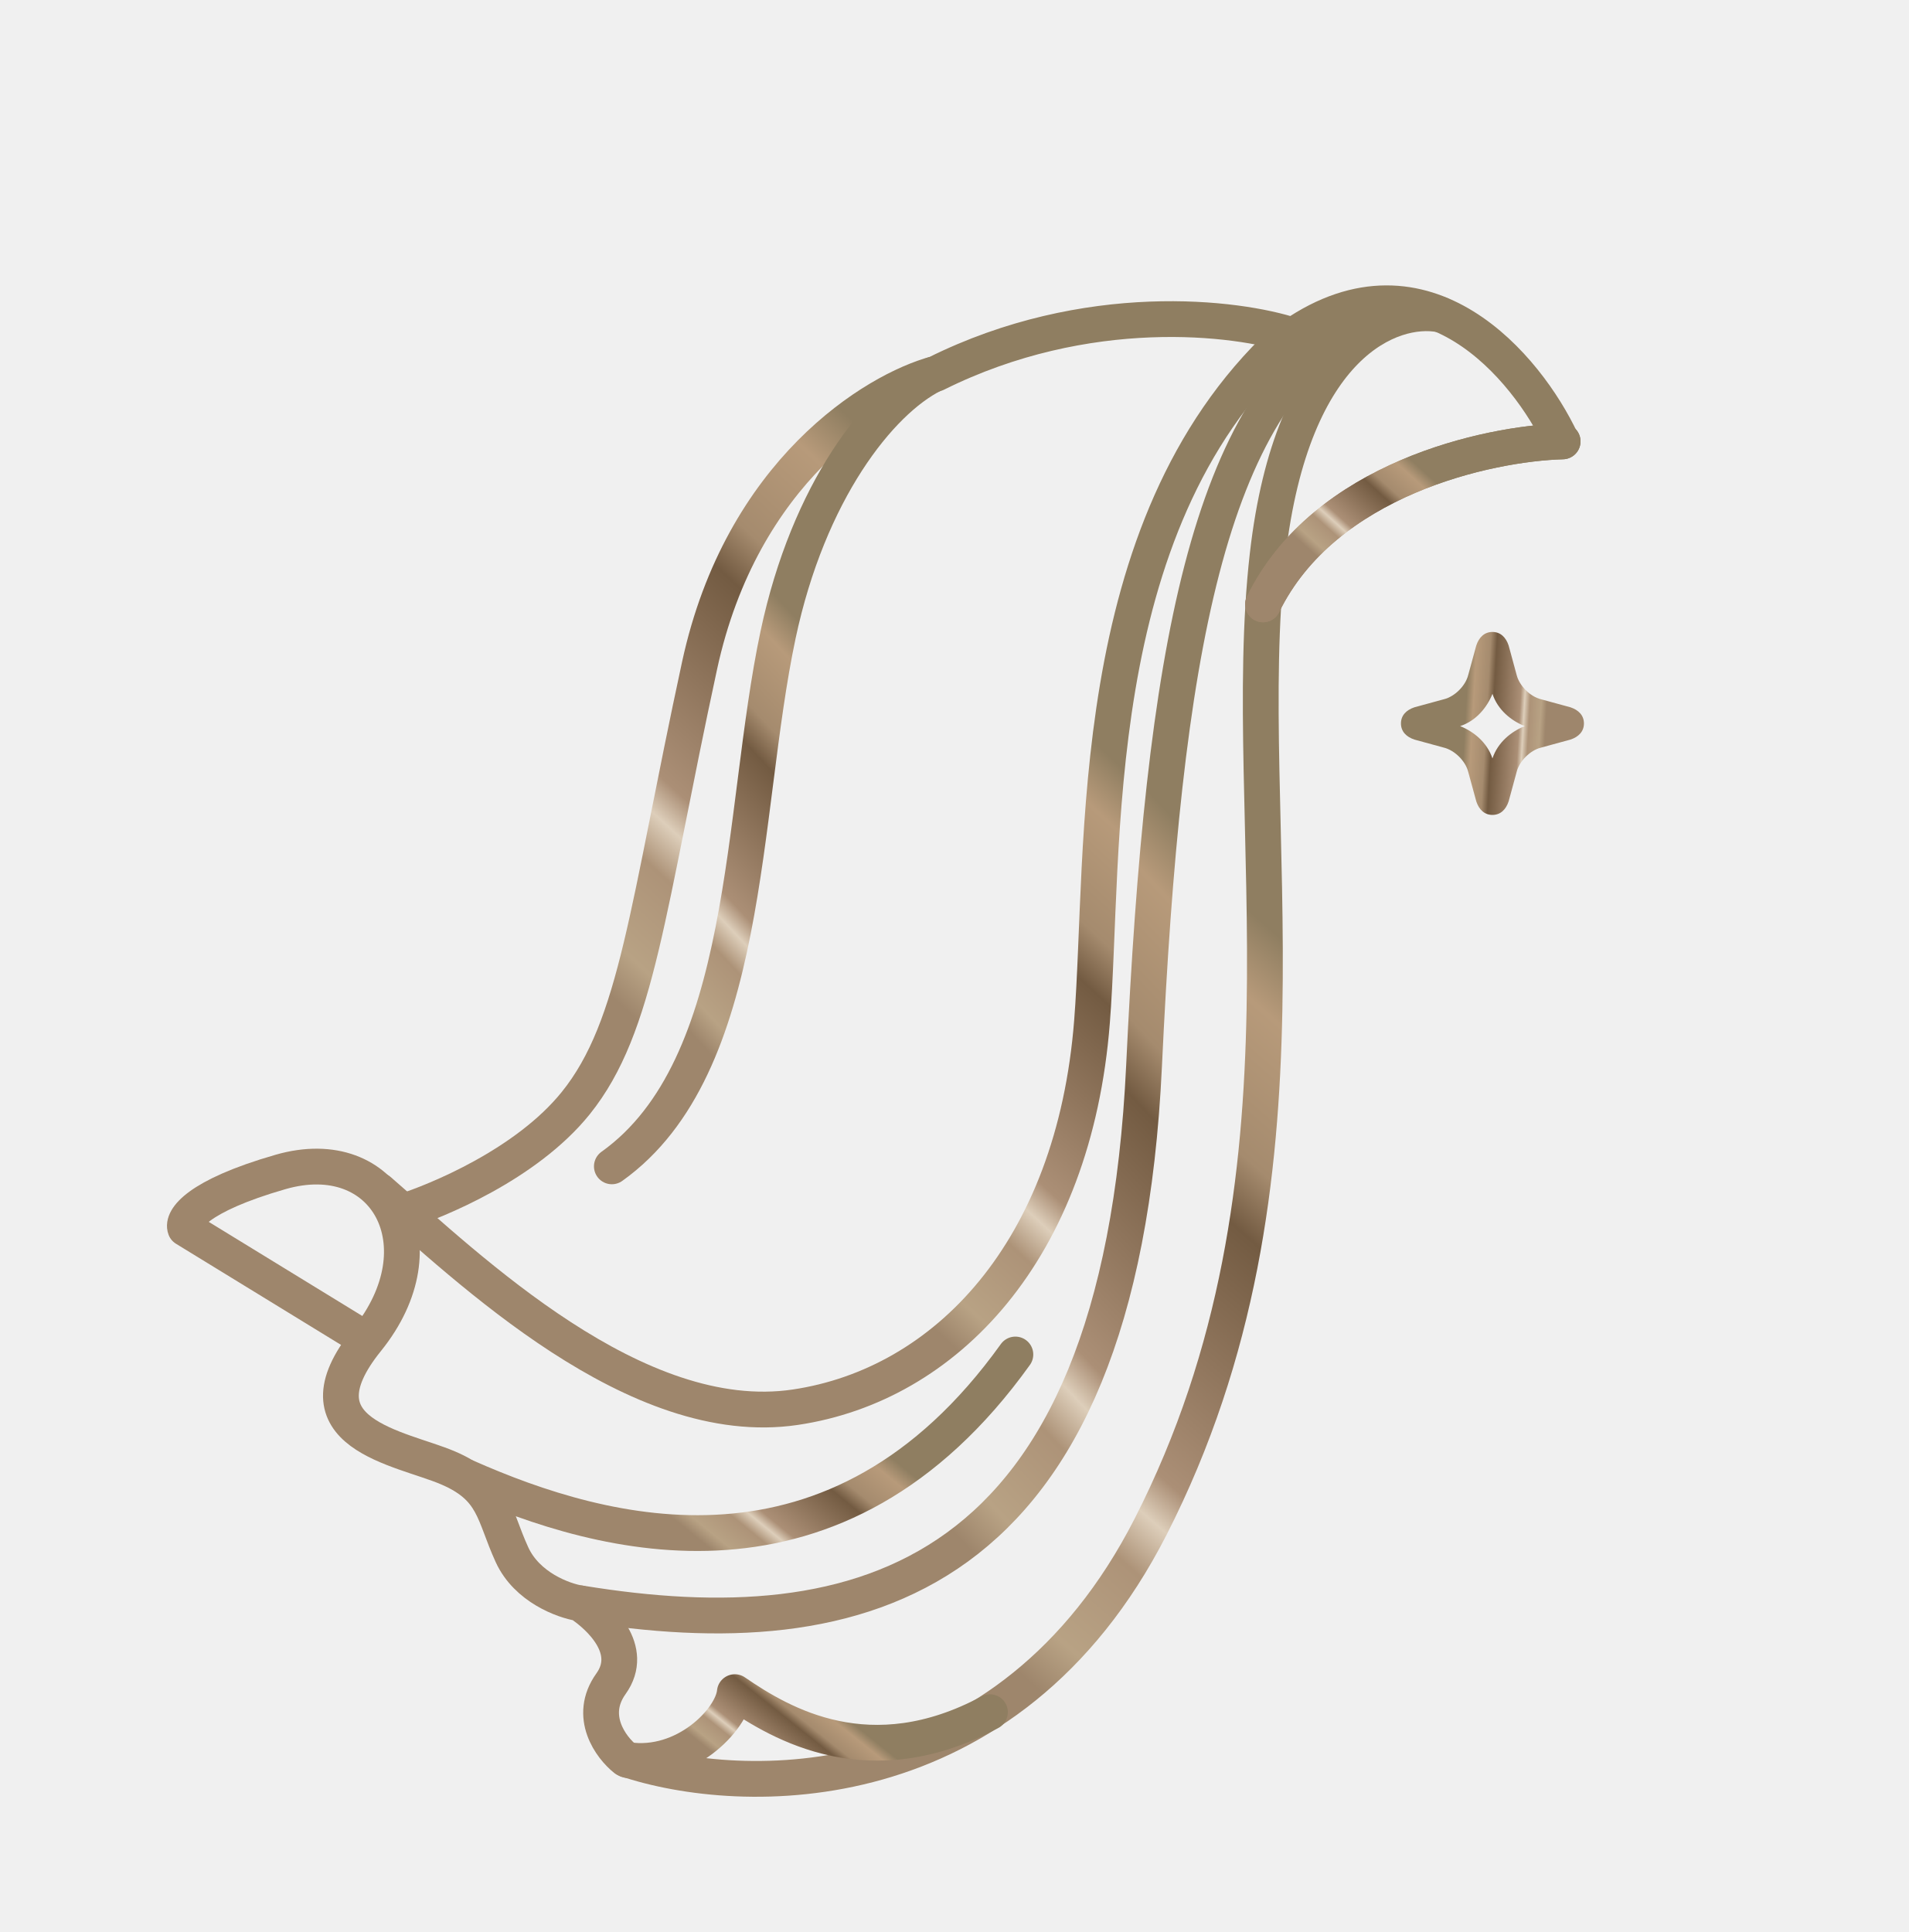
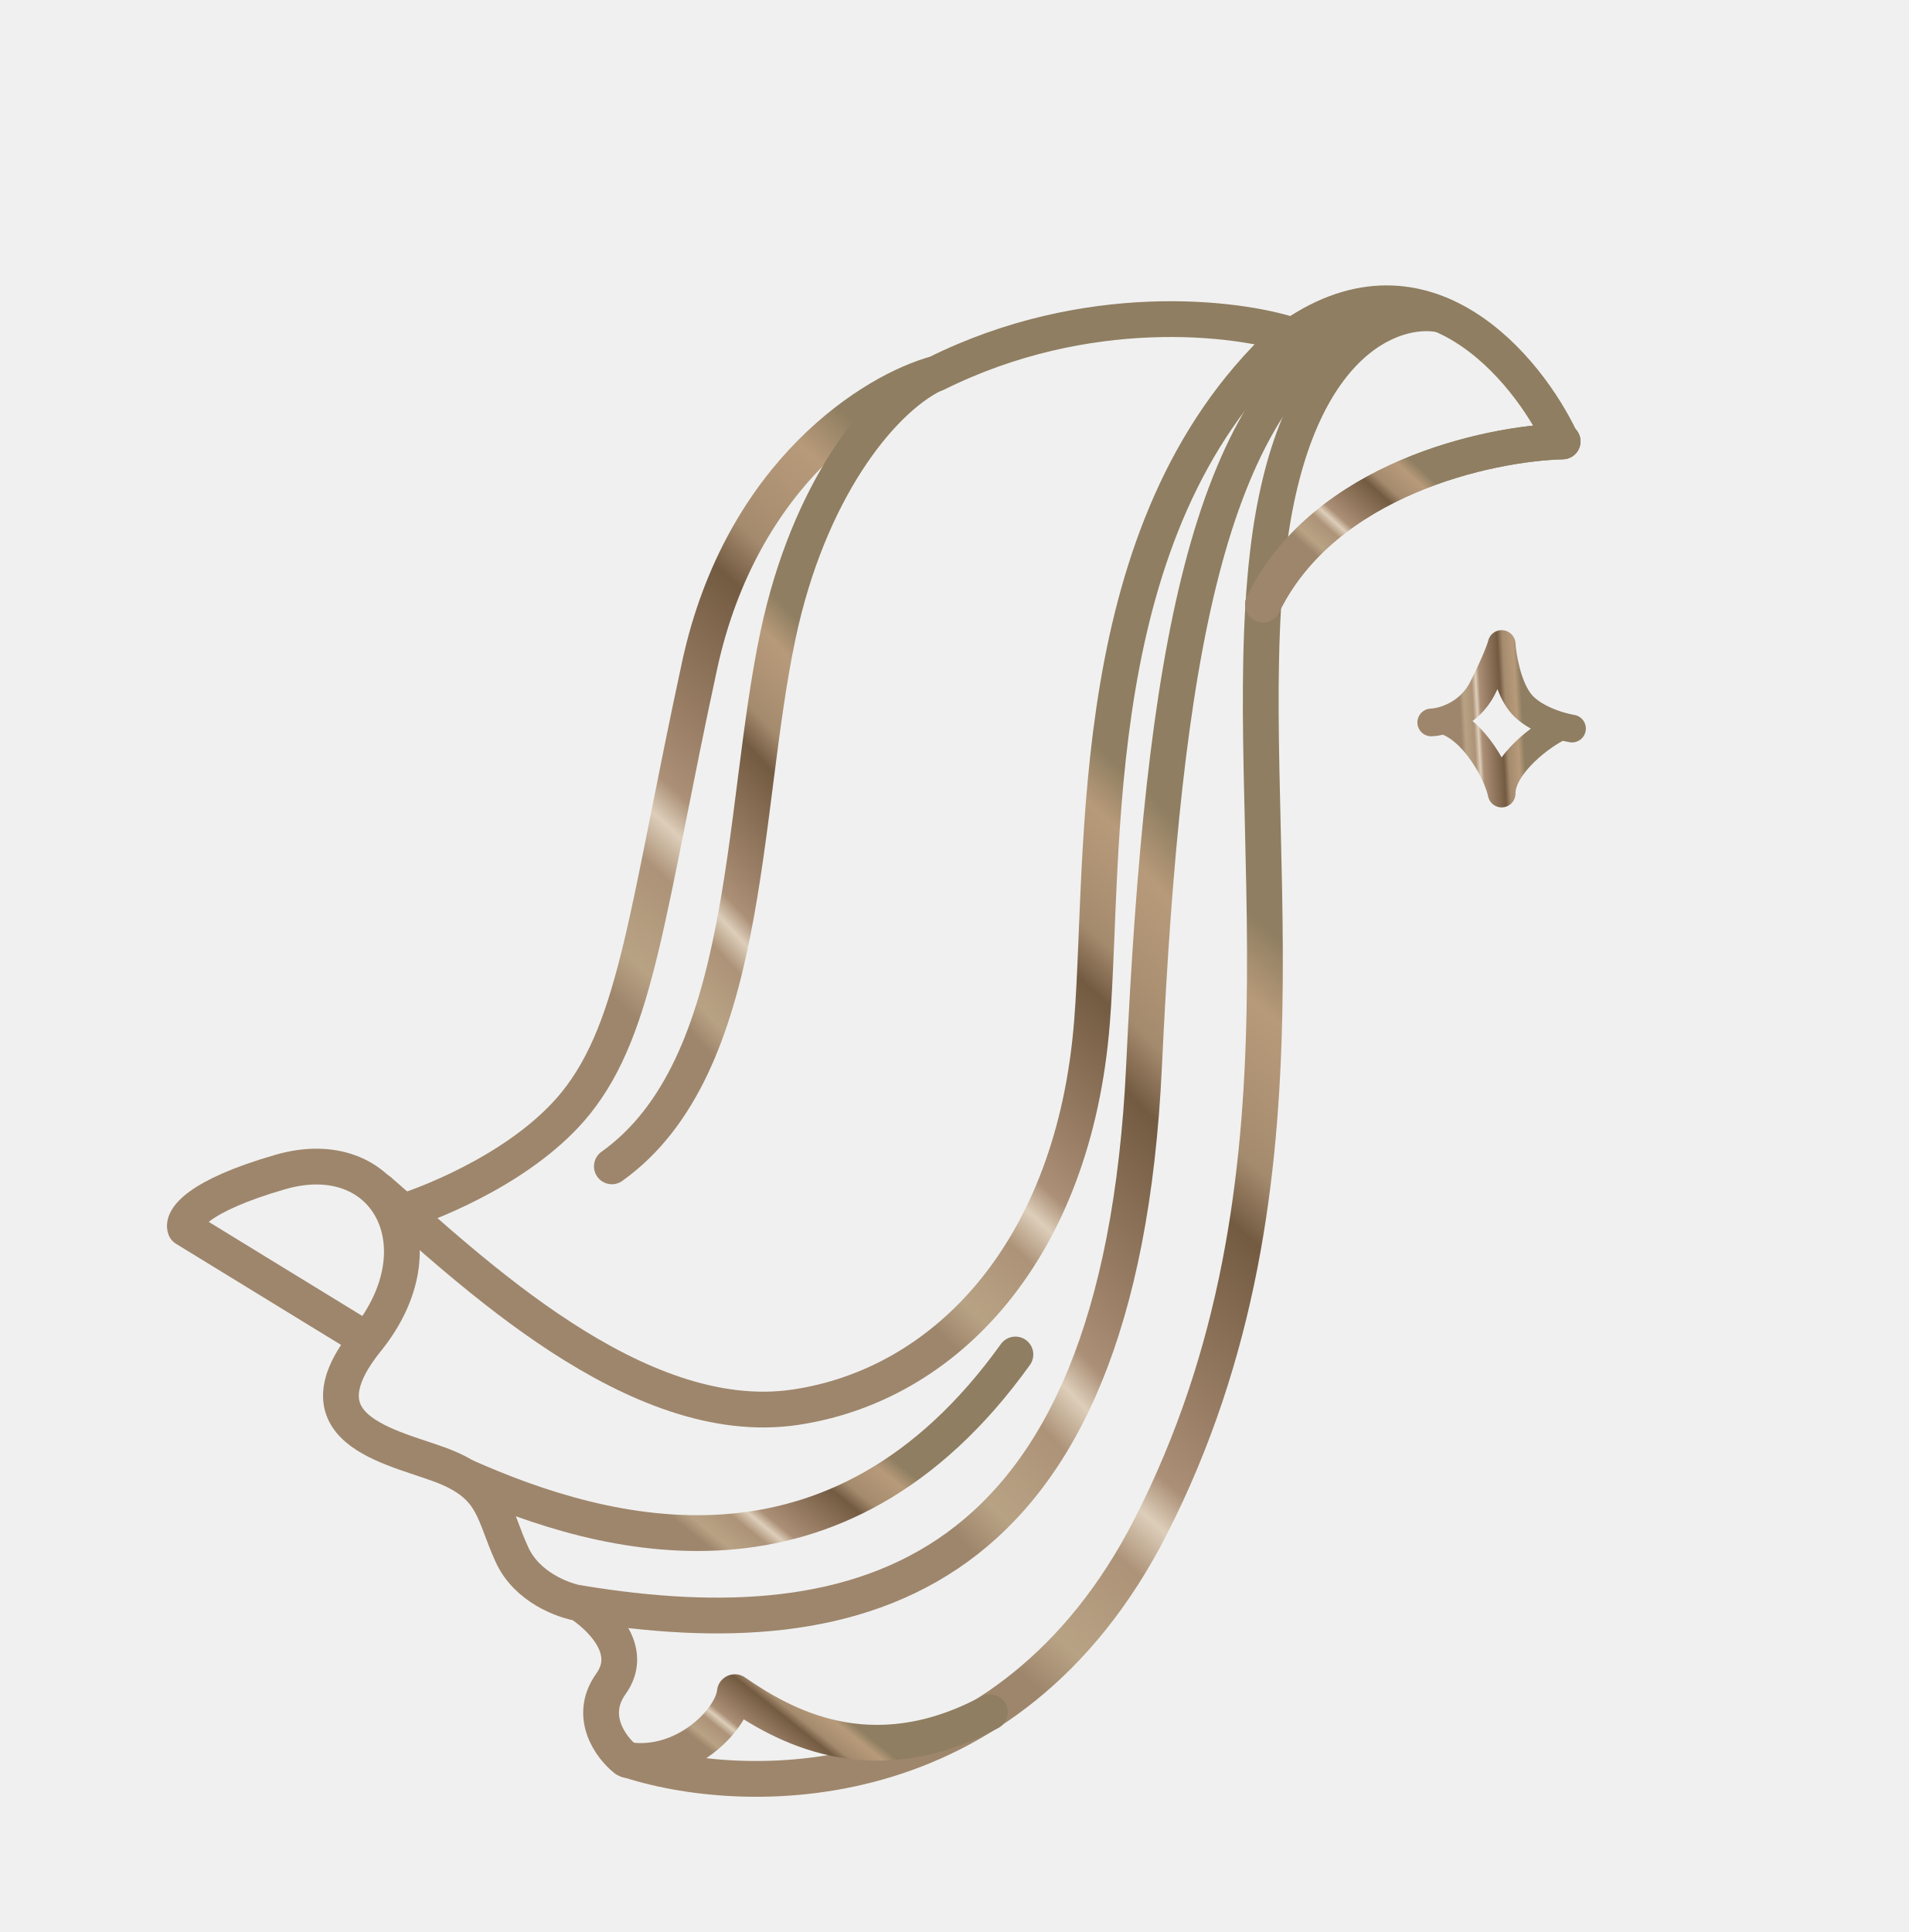
<svg xmlns="http://www.w3.org/2000/svg" width="80" height="81" viewBox="0 0 80 81" fill="none">
-   <path d="M60.365 13.183C58.384 12.815 54.167 14.316 53.142 23.266C51.86 34.454 55.705 49.385 48.231 64.017C42.253 75.722 31.065 75.381 26.218 73.747C25.61 73.264 24.637 71.955 25.613 70.592C26.639 69.16 25.148 67.775 24.305 67.219C23.619 67.11 22.091 66.55 21.464 65.184C20.681 63.478 20.751 62.381 18.775 61.539C16.8 60.697 12.197 60.122 15.385 56.173M15.385 56.173C18.572 52.224 16.181 47.861 11.759 49.135C8.222 50.153 7.625 51.139 7.769 51.505L15.385 56.173Z" stroke="url(#paint0_linear_7336_8366)" stroke-width="1.5" stroke-linecap="round" stroke-linejoin="round" />
-   <path d="M65.508 18.506C62.392 18.59 55.517 20.074 52.948 25.339" stroke="url(#paint1_linear_7336_8366)" stroke-width="1.5" stroke-linecap="round" stroke-linejoin="round" />
-   <path d="M56.891 13.318C50.641 17.069 48.78 27.228 47.96 44.691C46.934 66.52 36.007 69.132 24.339 67.221" stroke="url(#paint2_linear_7336_8366)" stroke-width="1.5" stroke-linecap="round" stroke-linejoin="round" />
-   <path d="M19.541 61.923C25.305 64.476 35.075 67.244 42.566 56.788" stroke="url(#paint3_linear_7336_8366)" stroke-width="1.5" stroke-linecap="round" stroke-linejoin="round" />
-   <path d="M65.454 18.472C64.016 15.412 59.754 10.249 54.209 14.07C51.855 13.29 45.564 12.518 39.24 15.667C36.669 16.356 31.087 19.768 29.327 27.905C27.126 38.076 26.733 43.024 24.136 46.249C22.059 48.83 18.27 50.362 16.909 50.796" stroke="url(#paint4_linear_7336_8366)" stroke-width="1.5" stroke-linecap="round" stroke-linejoin="round" />
-   <path d="M65.508 18.506C62.392 18.59 55.517 20.074 52.948 25.339" stroke="url(#paint5_linear_7336_8366)" stroke-width="1.5" stroke-linecap="round" stroke-linejoin="round" />
-   <path d="M15.891 49.918C19.66 53.19 26.654 59.992 33.341 58.998C39.639 58.062 45.023 52.449 45.778 42.837C46.346 35.618 45.414 22.148 53.787 14.317" stroke="url(#paint6_linear_7336_8366)" stroke-width="1.5" stroke-linecap="round" stroke-linejoin="round" />
-   <path d="M39.113 15.708C36.877 16.829 33.893 20.597 32.617 26.617C31.023 34.142 31.511 44.718 25.65 48.9" stroke="url(#paint7_linear_7336_8366)" stroke-width="1.5" stroke-linecap="round" stroke-linejoin="round" />
-   <path d="M41.5 71.784C36.467 74.483 32.764 72.29 30.805 70.944C30.691 72.104 28.698 74.144 26.302 73.789" stroke="url(#paint8_linear_7336_8366)" stroke-width="1.5" stroke-linecap="round" stroke-linejoin="round" />
-   <mask id="path-10-inside-1_7336_8366" fill="white">
-     <path d="M65.837 29.654L64.596 29.315C64.145 29.203 63.694 28.751 63.581 28.3L63.243 27.059C63.13 26.721 62.904 26.495 62.566 26.495C62.227 26.495 62.002 26.721 61.889 27.059L61.55 28.3C61.438 28.751 60.986 29.203 60.535 29.315L59.294 29.654C58.956 29.767 58.73 29.992 58.73 30.331C58.73 30.669 58.956 30.895 59.294 31.007L60.535 31.346C60.986 31.459 61.438 31.91 61.55 32.361L61.889 33.602C62.002 33.94 62.227 34.166 62.566 34.166C62.904 34.166 63.13 33.94 63.243 33.602L63.581 32.361C63.694 31.91 64.145 31.459 64.596 31.346L65.837 31.007C66.175 30.895 66.401 30.669 66.401 30.331C66.401 29.992 66.175 29.767 65.837 29.654ZM62.566 31.797C62.34 31.12 61.776 30.669 61.212 30.443C61.889 30.218 62.34 29.654 62.566 29.09C62.791 29.767 63.355 30.218 63.919 30.443C63.355 30.669 62.791 31.12 62.566 31.797Z" />
-   </mask>
-   <path d="M65.837 29.654L66.311 28.231L66.272 28.218L66.232 28.206L65.837 29.654ZM64.596 29.315L64.991 27.868L64.975 27.864L64.96 27.86L64.596 29.315ZM63.581 28.3L65.036 27.936L65.032 27.921L65.028 27.905L63.581 28.3ZM63.243 27.059L64.69 26.665L64.679 26.624L64.666 26.585L63.243 27.059ZM61.889 27.059L60.466 26.585L60.453 26.624L60.442 26.665L61.889 27.059ZM61.55 28.3L60.103 27.905L60.099 27.921L60.095 27.936L61.55 28.3ZM60.535 29.315L60.172 27.86L60.156 27.864L60.141 27.868L60.535 29.315ZM59.294 29.654L58.9 28.206L58.86 28.218L58.82 28.231L59.294 29.654ZM59.294 31.007L58.82 32.43L58.86 32.444L58.9 32.455L59.294 31.007ZM60.535 31.346L60.141 32.793L60.156 32.797L60.172 32.801L60.535 31.346ZM61.55 32.361L60.095 32.725L60.099 32.74L60.103 32.756L61.55 32.361ZM61.889 33.602L60.442 33.996L60.453 34.037L60.466 34.076L61.889 33.602ZM63.243 33.602L64.666 34.076L64.679 34.037L64.69 33.996L63.243 33.602ZM63.581 32.361L65.028 32.756L65.032 32.74L65.036 32.725L63.581 32.361ZM64.596 31.346L64.96 32.801L64.975 32.797L64.991 32.793L64.596 31.346ZM65.837 31.007L66.232 32.455L66.272 32.444L66.311 32.43L65.837 31.007ZM62.566 31.797L61.143 32.271L62.566 36.541L63.989 32.271L62.566 31.797ZM61.212 30.443L60.738 29.02L56.853 30.315L60.655 31.836L61.212 30.443ZM62.566 29.09L63.989 28.615L62.694 24.73L61.173 28.533L62.566 29.09ZM63.919 30.443L64.477 31.836L67.958 30.443L64.477 29.051L63.919 30.443ZM66.232 28.206L64.991 27.868L64.201 30.762L65.442 31.101L66.232 28.206ZM64.96 27.86C65.015 27.874 65.041 27.89 65.041 27.89C65.042 27.891 65.034 27.886 65.022 27.874C65.011 27.862 65.005 27.854 65.006 27.855C65.006 27.855 65.022 27.881 65.036 27.936L62.126 28.664C62.262 29.21 62.572 29.666 62.901 29.995C63.23 30.324 63.686 30.634 64.232 30.77L64.96 27.86ZM65.028 27.905L64.69 26.665L61.795 27.454L62.134 28.695L65.028 27.905ZM64.666 26.585C64.427 25.869 63.767 24.995 62.566 24.995V27.995C62.373 27.995 62.163 27.921 62.001 27.779C61.862 27.657 61.823 27.544 61.819 27.534L64.666 26.585ZM62.566 24.995C61.365 24.995 60.705 25.869 60.466 26.585L63.312 27.534C63.309 27.544 63.27 27.657 63.13 27.779C62.969 27.921 62.758 27.995 62.566 27.995V24.995ZM60.442 26.665L60.103 27.905L62.998 28.695L63.336 27.454L60.442 26.665ZM60.095 27.936C60.109 27.881 60.125 27.855 60.125 27.855C60.126 27.854 60.121 27.862 60.109 27.874C60.097 27.886 60.089 27.891 60.09 27.89C60.091 27.89 60.116 27.874 60.172 27.86L60.899 30.77C61.446 30.634 61.901 30.324 62.23 29.995C62.56 29.666 62.869 29.21 63.006 28.664L60.095 27.936ZM60.141 27.868L58.9 28.206L59.689 31.101L60.93 30.762L60.141 27.868ZM58.82 28.231C58.104 28.469 57.23 29.13 57.23 30.331H60.23C60.23 30.523 60.156 30.734 60.014 30.895C59.893 31.035 59.779 31.073 59.769 31.077L58.82 28.231ZM57.23 30.331C57.23 31.532 58.104 32.192 58.82 32.43L59.769 29.584C59.779 29.588 59.893 29.627 60.014 29.766C60.156 29.927 60.23 30.138 60.23 30.331H57.23ZM58.9 32.455L60.141 32.793L60.93 29.899L59.689 29.56L58.9 32.455ZM60.172 32.801C60.116 32.787 60.091 32.771 60.09 32.771C60.089 32.77 60.097 32.775 60.109 32.787C60.121 32.799 60.126 32.807 60.125 32.806C60.125 32.806 60.109 32.78 60.095 32.725L63.006 31.997C62.869 31.451 62.56 30.995 62.23 30.666C61.901 30.337 61.446 30.027 60.899 29.891L60.172 32.801ZM60.103 32.756L60.442 33.996L63.336 33.207L62.998 31.966L60.103 32.756ZM60.466 34.076C60.705 34.792 61.365 35.666 62.566 35.666V32.666C62.758 32.666 62.969 32.74 63.13 32.882C63.27 33.004 63.309 33.117 63.312 33.127L60.466 34.076ZM62.566 35.666C63.767 35.666 64.427 34.792 64.666 34.076L61.819 33.127C61.823 33.117 61.862 33.004 62.001 32.882C62.163 32.74 62.373 32.666 62.566 32.666V35.666ZM64.69 33.996L65.028 32.756L62.134 31.966L61.795 33.207L64.69 33.996ZM65.036 32.725C65.022 32.78 65.006 32.806 65.006 32.806C65.005 32.807 65.011 32.799 65.022 32.787C65.034 32.775 65.042 32.77 65.041 32.771C65.041 32.771 65.015 32.787 64.96 32.801L64.232 29.891C63.686 30.027 63.23 30.337 62.901 30.666C62.572 30.995 62.262 31.451 62.126 31.997L65.036 32.725ZM64.991 32.793L66.232 32.455L65.442 29.56L64.201 29.899L64.991 32.793ZM66.311 32.43C67.028 32.192 67.901 31.532 67.901 30.331H64.901C64.901 30.138 64.976 29.927 65.117 29.766C65.239 29.627 65.353 29.588 65.363 29.584L66.311 32.43ZM67.901 30.331C67.901 29.13 67.028 28.469 66.311 28.231L65.363 31.077C65.353 31.073 65.239 31.035 65.117 30.895C64.976 30.734 64.901 30.523 64.901 30.331H67.901ZM63.989 31.323C63.585 30.11 62.613 29.388 61.769 29.051L60.655 31.836C60.939 31.95 61.096 32.13 61.143 32.271L63.989 31.323ZM61.687 31.866C62.899 31.462 63.621 30.491 63.959 29.647L61.173 28.533C61.059 28.817 60.879 28.973 60.738 29.02L61.687 31.866ZM61.143 29.564C61.547 30.776 62.519 31.498 63.362 31.836L64.477 29.051C64.192 28.937 64.036 28.757 63.989 28.615L61.143 29.564ZM63.362 29.051C62.519 29.388 61.547 30.11 61.143 31.323L63.989 32.271C64.036 32.13 64.192 31.95 64.477 31.836L63.362 29.051Z" fill="url(#paint9_linear_7336_8366)" mask="url(#path-10-inside-1_7336_8366)" />
+   <path d="M60.365 13.184C58.384 12.815 54.167 14.316 53.142 23.267C51.861 34.454 55.705 49.386 48.232 64.017C42.253 75.722 31.065 75.382 26.218 73.748C25.61 73.264 24.637 71.956 25.613 70.593C26.639 69.161 25.148 67.776 24.305 67.22C23.619 67.111 22.091 66.551 21.465 65.185C20.682 63.478 20.751 62.382 18.776 61.539C16.8 60.697 12.198 60.122 15.385 56.173M15.385 56.173C18.572 52.225 16.182 47.862 11.759 49.135C8.222 50.154 7.625 51.14 7.769 51.506L15.385 56.173Z" stroke="url(#paint0_linear_255_18)" stroke-width="1.5" stroke-linecap="round" stroke-linejoin="round" />
+   <path d="M65.508 18.507C62.392 18.59 55.517 20.074 52.948 25.34" stroke="url(#paint1_linear_255_18)" stroke-width="1.5" stroke-linecap="round" stroke-linejoin="round" />
+   <path d="M56.892 13.319C50.641 17.069 48.78 27.228 47.96 44.692C46.934 66.521 36.007 69.133 24.34 67.221" stroke="url(#paint2_linear_255_18)" stroke-width="1.5" stroke-linecap="round" stroke-linejoin="round" />
+   <path d="M19.542 61.923C25.305 64.477 35.075 67.245 42.567 56.788" stroke="url(#paint3_linear_255_18)" stroke-width="1.5" stroke-linecap="round" stroke-linejoin="round" />
+   <path d="M65.454 18.472C64.016 15.413 59.755 10.249 54.209 14.07C51.855 13.291 45.565 12.519 39.24 15.667C36.669 16.356 31.087 19.769 29.327 27.906C27.126 38.077 26.734 43.025 24.137 46.25C22.059 48.83 18.271 50.363 16.91 50.797" stroke="url(#paint4_linear_255_18)" stroke-width="1.5" stroke-linecap="round" stroke-linejoin="round" />
+   <path d="M65.508 18.507C62.392 18.59 55.517 20.074 52.948 25.34" stroke="url(#paint5_linear_255_18)" stroke-width="1.5" stroke-linecap="round" stroke-linejoin="round" />
+   <path d="M15.892 49.918C19.66 53.191 26.654 59.992 33.341 58.999C39.639 58.063 45.023 52.45 45.779 42.837C46.346 35.618 45.414 22.148 53.788 14.317" stroke="url(#paint6_linear_255_18)" stroke-width="1.5" stroke-linecap="round" stroke-linejoin="round" />
+   <path d="M39.113 15.709C36.877 16.829 33.893 20.598 32.617 26.618C31.023 34.143 31.512 44.718 25.65 48.9" stroke="url(#paint7_linear_255_18)" stroke-width="1.5" stroke-linecap="round" stroke-linejoin="round" />
+   <path d="M41.5 71.784C36.467 74.484 32.764 72.29 30.806 70.945C30.691 72.104 28.698 74.144 26.302 73.789" stroke="url(#paint8_linear_255_18)" stroke-width="1.5" stroke-linecap="round" stroke-linejoin="round" />
+   <path d="M60 30.289C60.483 30.272 61.59 29.96 62.15 28.85C62.711 27.74 62.917 27.154 62.951 27C62.984 27.514 63.181 28.717 63.701 29.416C64.221 30.115 65.385 30.461 65.901 30.546M65.453 30.443C64.669 30.786 62.951 32.078 62.951 33.27C62.801 32.482 61.796 30.568 60.516 30.198" stroke="url(#paint9_linear_255_18)" stroke-width="1.161" stroke-linecap="round" stroke-linejoin="round" />
  <defs>
-     <linearGradient id="paint0_linear_7336_8366" x1="-11.162" y1="23.139" x2="8.819" y2="0.221" gradientUnits="userSpaceOnUse">
+     <linearGradient id="paint0_linear_255_18" x1="-11.162" y1="23.139" x2="8.819" y2="0.222" gradientUnits="userSpaceOnUse">
      <stop stop-color="#9E866C" />
      <stop offset="0.07" stop-color="#B8A284" />
      <stop offset="0.21" stop-color="#AD9378" />
      <stop offset="0.278" stop-color="#DDCEBA" />
      <stop offset="0.332" stop-color="#AB8F76" />
      <stop offset="0.66" stop-color="#735B42" />
      <stop offset="0.74" stop-color="#A58B6E" />
      <stop offset="0.91" stop-color="#B79A7A" />
      <stop offset="1" stop-color="#8F7E61" />
    </linearGradient>
-     <linearGradient id="paint1_linear_7336_8366" x1="50.901" y1="19.436" x2="54.69" y2="15.244" gradientUnits="userSpaceOnUse">
+     <linearGradient id="paint1_linear_255_18" x1="50.902" y1="19.437" x2="54.69" y2="15.245" gradientUnits="userSpaceOnUse">
      <stop stop-color="#9E866C" />
      <stop offset="0.07" stop-color="#B8A284" />
      <stop offset="0.21" stop-color="#AD9378" />
      <stop offset="0.278" stop-color="#DDCEBA" />
      <stop offset="0.332" stop-color="#AB8F76" />
      <stop offset="0.66" stop-color="#735B42" />
      <stop offset="0.74" stop-color="#A58B6E" />
      <stop offset="0.91" stop-color="#B79A7A" />
      <stop offset="1" stop-color="#8F7E61" />
    </linearGradient>
-     <linearGradient id="paint2_linear_7336_8366" x1="18.441" y1="41.352" x2="38.259" y2="22.692" gradientUnits="userSpaceOnUse">
+     <linearGradient id="paint2_linear_255_18" x1="18.441" y1="41.352" x2="38.26" y2="22.692" gradientUnits="userSpaceOnUse">
      <stop stop-color="#9E866C" />
      <stop offset="0.07" stop-color="#B8A284" />
      <stop offset="0.21" stop-color="#AD9378" />
      <stop offset="0.278" stop-color="#DDCEBA" />
      <stop offset="0.332" stop-color="#AB8F76" />
      <stop offset="0.66" stop-color="#735B42" />
      <stop offset="0.74" stop-color="#A58B6E" />
      <stop offset="0.91" stop-color="#B79A7A" />
      <stop offset="1" stop-color="#8F7E61" />
    </linearGradient>
-     <linearGradient id="paint3_linear_7336_8366" x1="12.423" y1="50.761" x2="17.326" y2="44.753" gradientUnits="userSpaceOnUse">
+     <linearGradient id="paint3_linear_255_18" x1="12.424" y1="50.762" x2="17.326" y2="44.754" gradientUnits="userSpaceOnUse">
      <stop stop-color="#9E866C" />
      <stop offset="0.07" stop-color="#B8A284" />
      <stop offset="0.21" stop-color="#AD9378" />
      <stop offset="0.278" stop-color="#DDCEBA" />
      <stop offset="0.332" stop-color="#AB8F76" />
      <stop offset="0.66" stop-color="#735B42" />
      <stop offset="0.74" stop-color="#A58B6E" />
      <stop offset="0.91" stop-color="#B79A7A" />
      <stop offset="1" stop-color="#8F7E61" />
    </linearGradient>
-     <linearGradient id="paint4_linear_7336_8366" x1="5.939" y1="23.604" x2="22.608" y2="5.523" gradientUnits="userSpaceOnUse">
+     <linearGradient id="paint4_linear_255_18" x1="5.94" y1="23.604" x2="22.609" y2="5.523" gradientUnits="userSpaceOnUse">
      <stop stop-color="#9E866C" />
      <stop offset="0.07" stop-color="#B8A284" />
      <stop offset="0.21" stop-color="#AD9378" />
      <stop offset="0.278" stop-color="#DDCEBA" />
      <stop offset="0.332" stop-color="#AB8F76" />
      <stop offset="0.66" stop-color="#735B42" />
      <stop offset="0.74" stop-color="#A58B6E" />
      <stop offset="0.91" stop-color="#B79A7A" />
      <stop offset="1" stop-color="#8F7E61" />
    </linearGradient>
-     <linearGradient id="paint5_linear_7336_8366" x1="50.901" y1="19.436" x2="54.69" y2="15.244" gradientUnits="userSpaceOnUse">
+     <linearGradient id="paint5_linear_255_18" x1="50.902" y1="19.437" x2="54.69" y2="15.245" gradientUnits="userSpaceOnUse">
      <stop stop-color="#9E866C" />
      <stop offset="0.07" stop-color="#B8A284" />
      <stop offset="0.21" stop-color="#AD9378" />
      <stop offset="0.278" stop-color="#DDCEBA" />
      <stop offset="0.332" stop-color="#AB8F76" />
      <stop offset="0.66" stop-color="#735B42" />
      <stop offset="0.74" stop-color="#A58B6E" />
      <stop offset="0.91" stop-color="#B79A7A" />
      <stop offset="1" stop-color="#8F7E61" />
    </linearGradient>
-     <linearGradient id="paint6_linear_7336_8366" x1="9.087" y1="27.971" x2="24.424" y2="11.337" gradientUnits="userSpaceOnUse">
+     <linearGradient id="paint6_linear_255_18" x1="9.088" y1="27.972" x2="24.424" y2="11.338" gradientUnits="userSpaceOnUse">
      <stop stop-color="#9E866C" />
      <stop offset="0.07" stop-color="#B8A284" />
      <stop offset="0.21" stop-color="#AD9378" />
      <stop offset="0.278" stop-color="#DDCEBA" />
      <stop offset="0.332" stop-color="#AB8F76" />
      <stop offset="0.66" stop-color="#735B42" />
      <stop offset="0.74" stop-color="#A58B6E" />
      <stop offset="0.91" stop-color="#B79A7A" />
      <stop offset="1" stop-color="#8F7E61" />
    </linearGradient>
-     <linearGradient id="paint7_linear_7336_8366" x1="17.657" y1="31.168" x2="28.691" y2="20.882" gradientUnits="userSpaceOnUse">
+     <linearGradient id="paint7_linear_255_18" x1="17.657" y1="31.168" x2="28.691" y2="20.882" gradientUnits="userSpaceOnUse">
      <stop stop-color="#9E866C" />
      <stop offset="0.07" stop-color="#B8A284" />
      <stop offset="0.21" stop-color="#AD9378" />
      <stop offset="0.278" stop-color="#DDCEBA" />
      <stop offset="0.332" stop-color="#AB8F76" />
      <stop offset="0.66" stop-color="#735B42" />
      <stop offset="0.74" stop-color="#A58B6E" />
      <stop offset="0.91" stop-color="#B79A7A" />
      <stop offset="1" stop-color="#8F7E61" />
    </linearGradient>
-     <linearGradient id="paint8_linear_7336_8366" x1="20.908" y1="66.311" x2="23.795" y2="62.698" gradientUnits="userSpaceOnUse">
+     <linearGradient id="paint8_linear_255_18" x1="20.908" y1="66.311" x2="23.796" y2="62.699" gradientUnits="userSpaceOnUse">
      <stop stop-color="#9E866C" />
      <stop offset="0.07" stop-color="#B8A284" />
      <stop offset="0.21" stop-color="#AD9378" />
      <stop offset="0.278" stop-color="#DDCEBA" />
      <stop offset="0.332" stop-color="#AB8F76" />
      <stop offset="0.66" stop-color="#735B42" />
      <stop offset="0.74" stop-color="#A58B6E" />
      <stop offset="0.91" stop-color="#B79A7A" />
      <stop offset="1" stop-color="#8F7E61" />
    </linearGradient>
-     <linearGradient id="paint9_linear_7336_8366" x1="64.251" y1="40.159" x2="60.872" y2="39.969" gradientUnits="userSpaceOnUse">
+     <linearGradient id="paint9_linear_255_18" x1="61.654" y1="38.169" x2="64.254" y2="38.031" gradientUnits="userSpaceOnUse">
      <stop stop-color="#9E866C" />
      <stop offset="0.07" stop-color="#B8A284" />
      <stop offset="0.21" stop-color="#AD9378" />
      <stop offset="0.278" stop-color="#DDCEBA" />
      <stop offset="0.332" stop-color="#AB8F76" />
      <stop offset="0.66" stop-color="#735B42" />
      <stop offset="0.74" stop-color="#A58B6E" />
      <stop offset="0.91" stop-color="#B79A7A" />
      <stop offset="1" stop-color="#8F7E61" />
    </linearGradient>
  </defs>
</svg>
